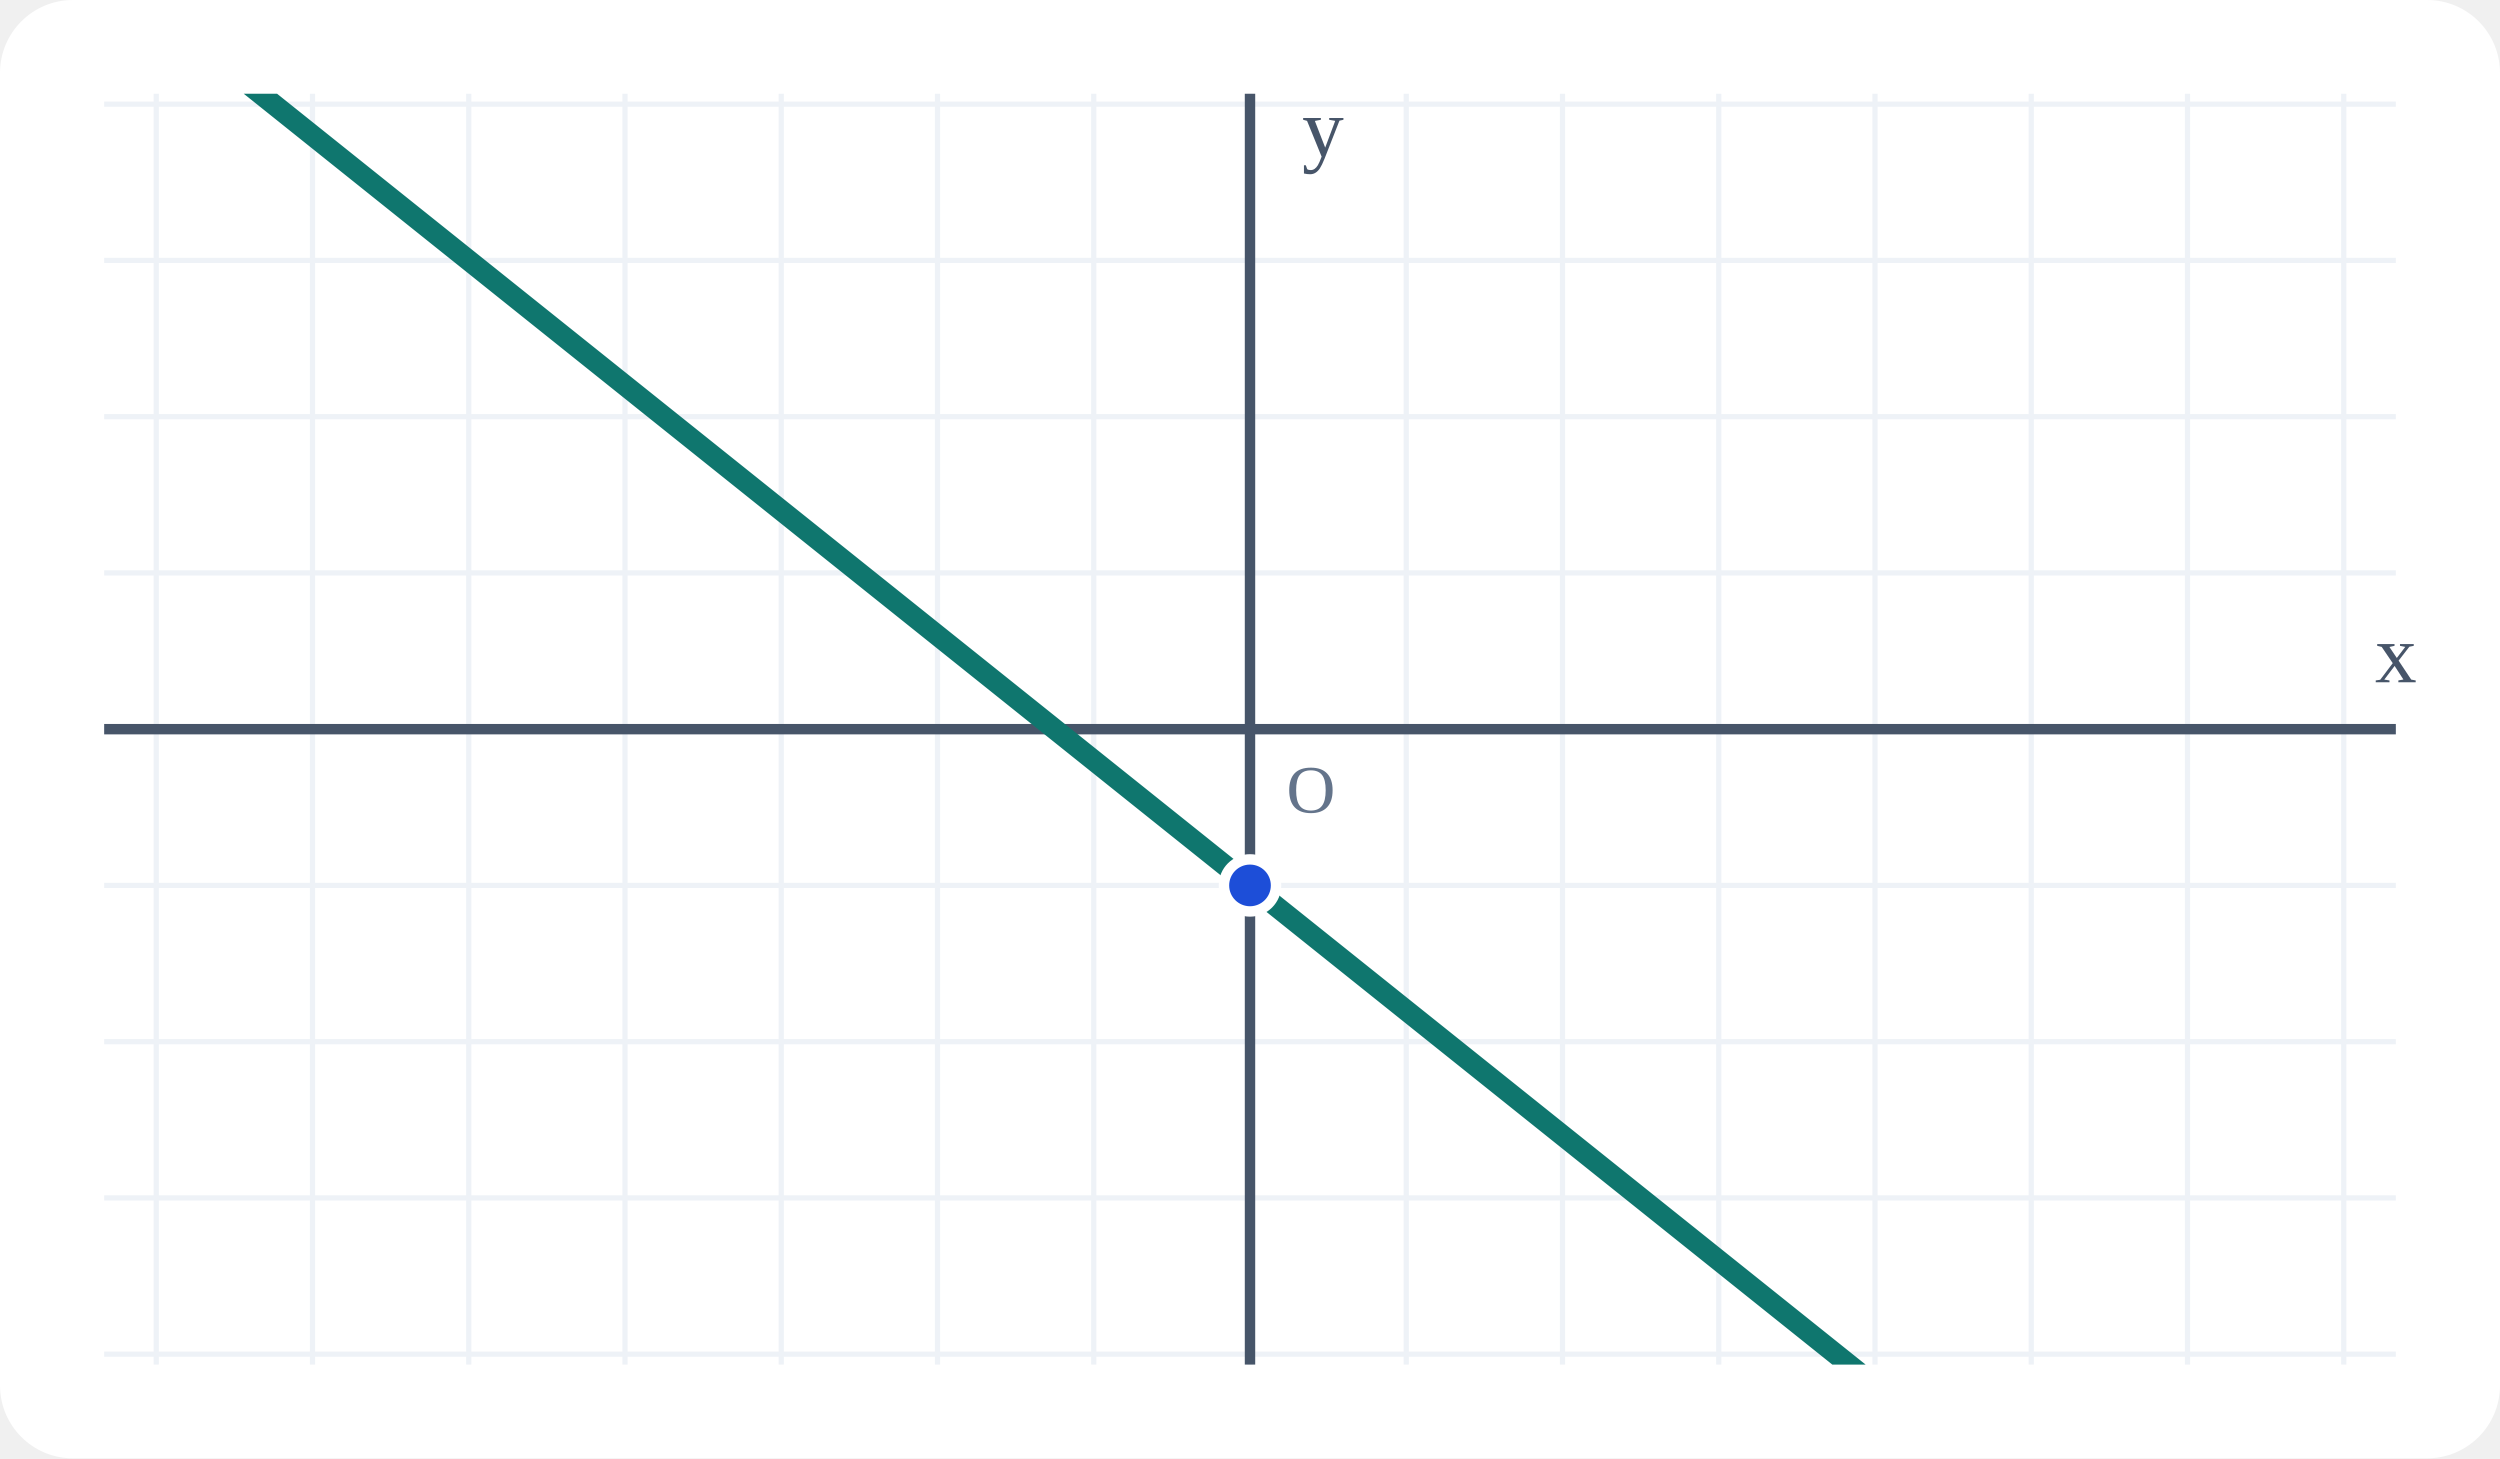
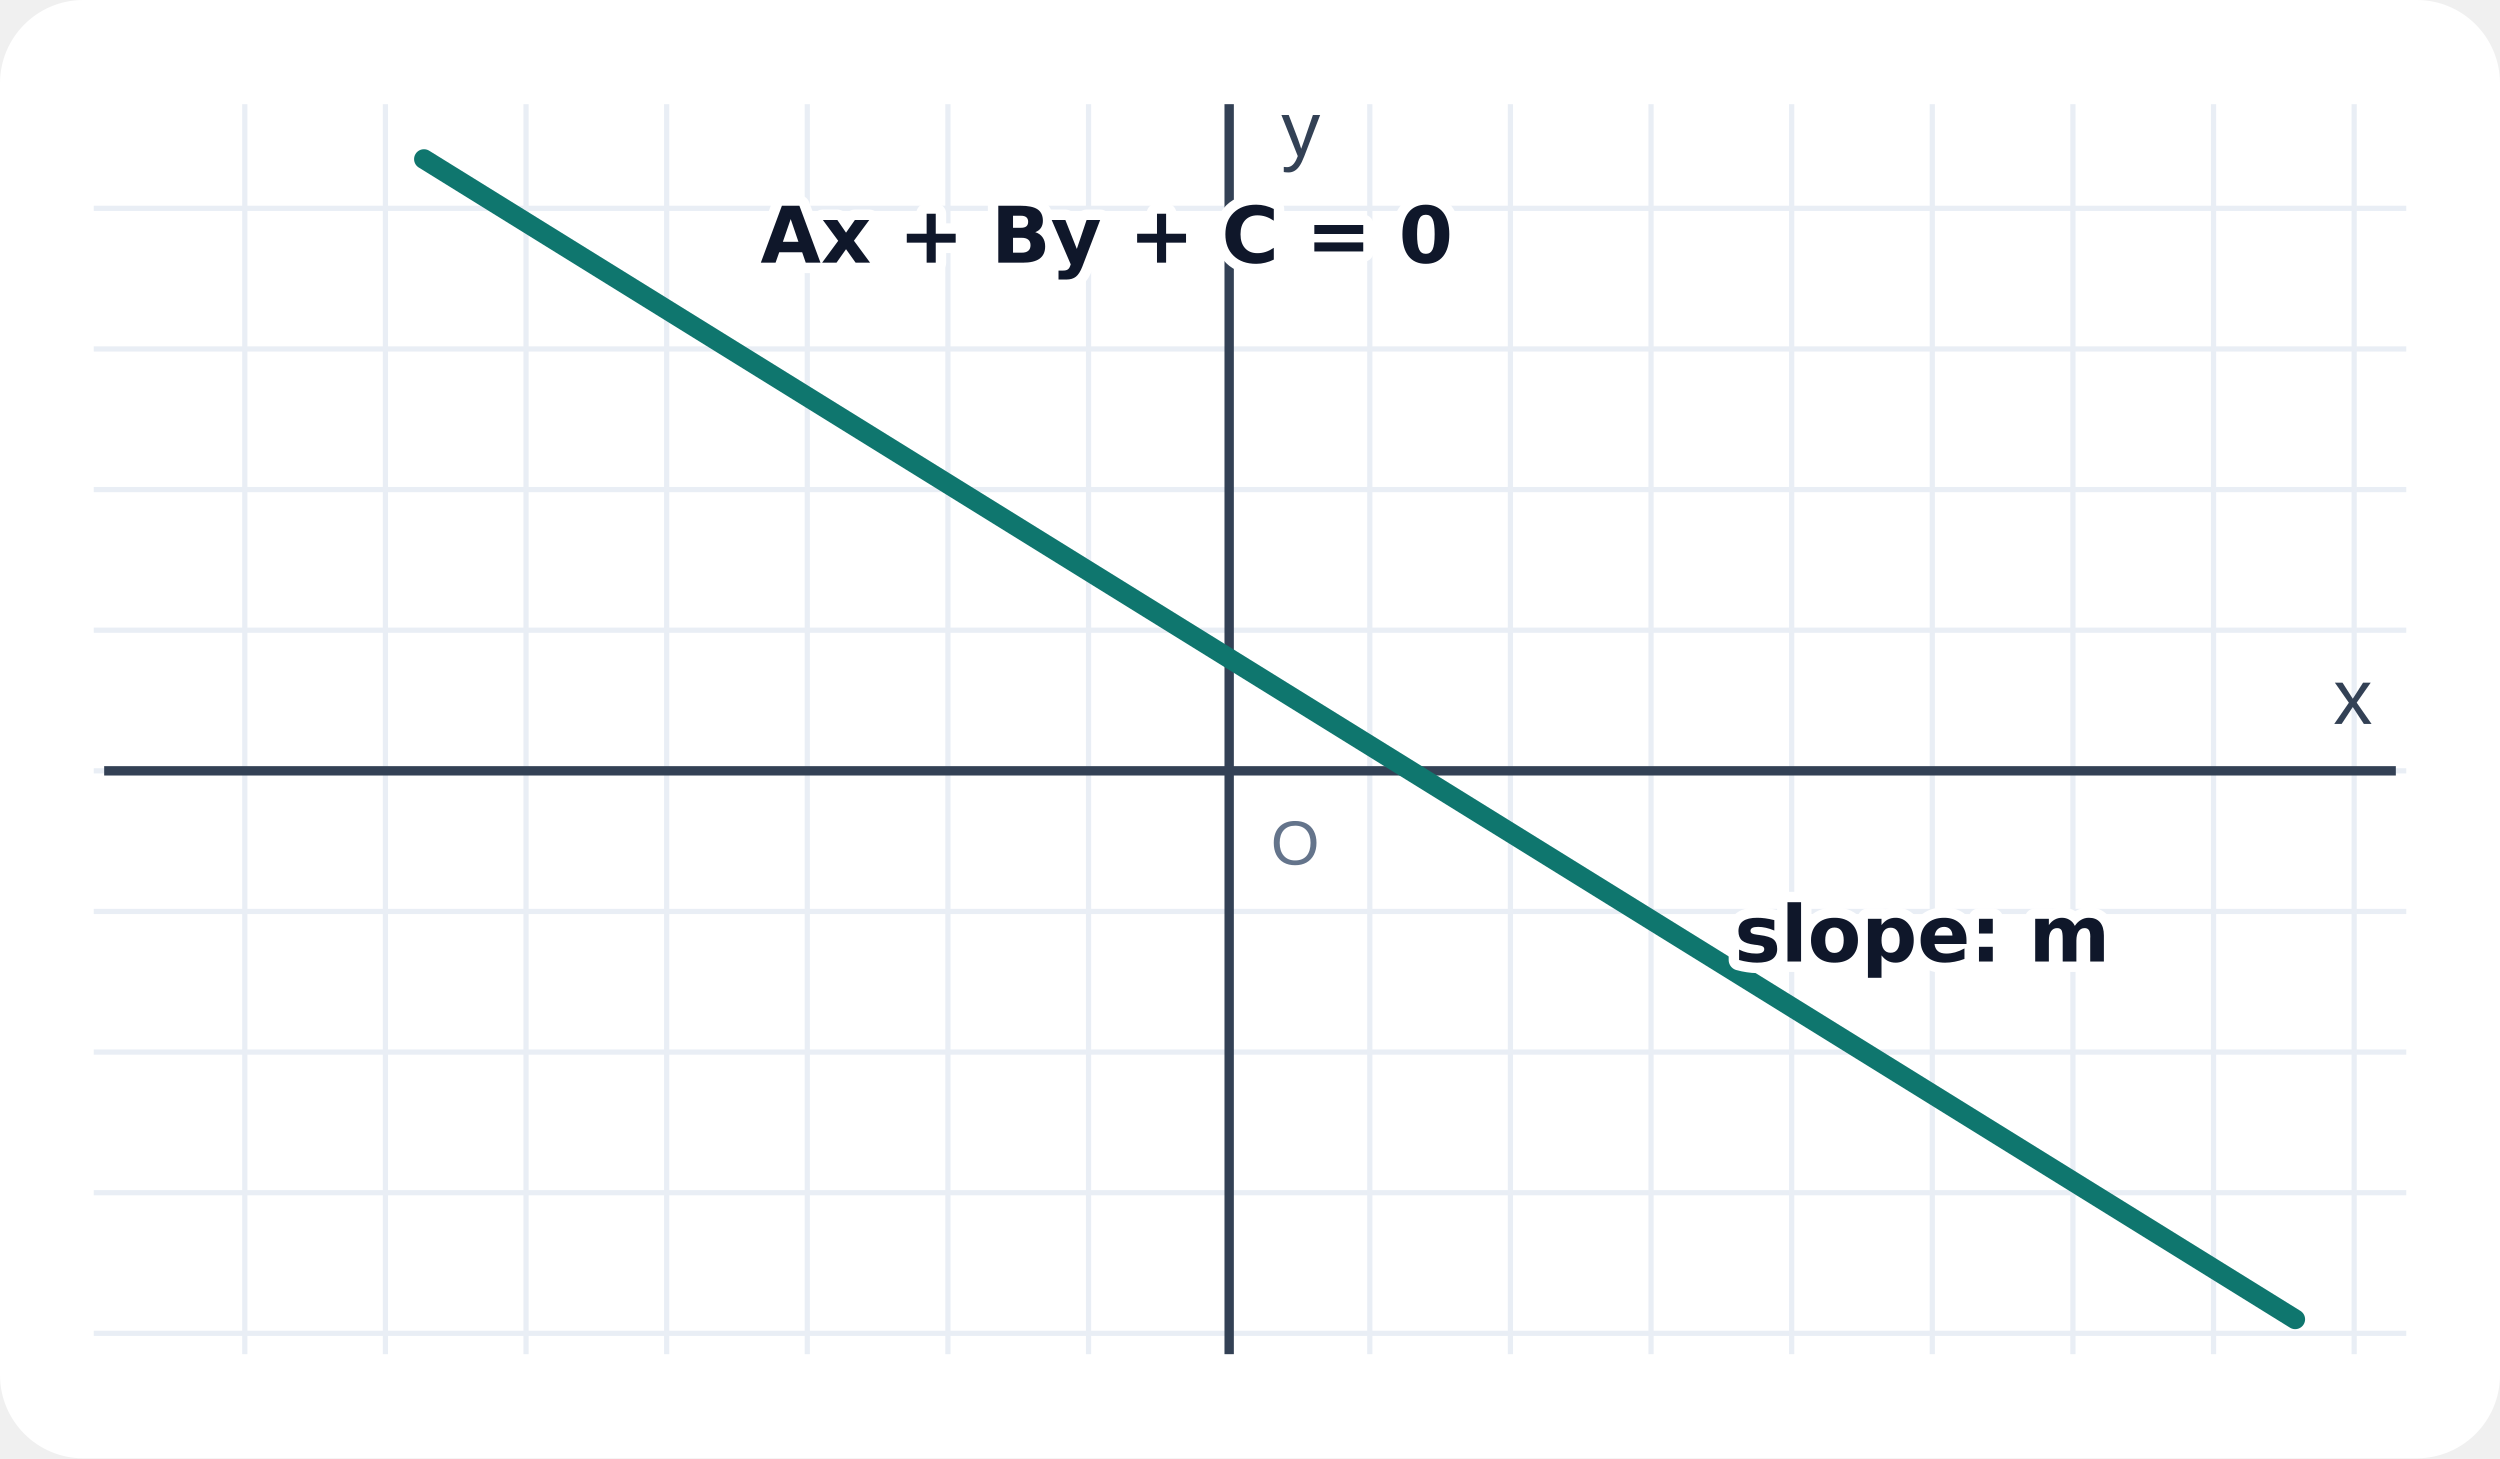
- <svg xmlns="http://www.w3.org/2000/svg" viewBox="0 0 480 280" role="img" aria-label="Coordinate geometry illustration without answer hints">
-   <defs>
-     <clipPath id="clip">
-       <rect x="20" y="18" width="440" height="244" />
-     </clipPath>
-   </defs>
-   <rect width="480" height="280" rx="14" fill="#ffffff" />
-   <line x1="30" y1="18" x2="30" y2="262" stroke="#eef2f7" />
-   <line x1="60" y1="18" x2="60" y2="262" stroke="#eef2f7" />
-   <line x1="90" y1="18" x2="90" y2="262" stroke="#eef2f7" />
-   <line x1="120" y1="18" x2="120" y2="262" stroke="#eef2f7" />
-   <line x1="150" y1="18" x2="150" y2="262" stroke="#eef2f7" />
-   <line x1="180" y1="18" x2="180" y2="262" stroke="#eef2f7" />
-   <line x1="210" y1="18" x2="210" y2="262" stroke="#eef2f7" />
-   <line x1="240" y1="18" x2="240" y2="262" stroke="#eef2f7" />
-   <line x1="270" y1="18" x2="270" y2="262" stroke="#eef2f7" />
-   <line x1="300" y1="18" x2="300" y2="262" stroke="#eef2f7" />
-   <line x1="330" y1="18" x2="330" y2="262" stroke="#eef2f7" />
-   <line x1="360" y1="18" x2="360" y2="262" stroke="#eef2f7" />
-   <line x1="390" y1="18" x2="390" y2="262" stroke="#eef2f7" />
-   <line x1="420" y1="18" x2="420" y2="262" stroke="#eef2f7" />
-   <line x1="450" y1="18" x2="450" y2="262" stroke="#eef2f7" />
-   <line x1="20" y1="260" x2="460" y2="260" stroke="#eef2f7" />
-   <line x1="20" y1="230" x2="460" y2="230" stroke="#eef2f7" />
-   <line x1="20" y1="200" x2="460" y2="200" stroke="#eef2f7" />
-   <line x1="20" y1="170" x2="460" y2="170" stroke="#eef2f7" />
-   <line x1="20" y1="140" x2="460" y2="140" stroke="#eef2f7" />
-   <line x1="20" y1="110" x2="460" y2="110" stroke="#eef2f7" />
-   <line x1="20" y1="80" x2="460" y2="80" stroke="#eef2f7" />
-   <line x1="20" y1="50" x2="460" y2="50" stroke="#eef2f7" />
-   <line x1="20" y1="20" x2="460" y2="20" stroke="#eef2f7" />
-   <path d="M 20 140 H 460 M 240 262 V 18" stroke="#475569" stroke-width="2" fill="none" />
-   <text x="456" y="131" fill="#475569" font-size="16">x</text>
-   <text x="250" y="30" fill="#475569" font-size="16">y</text>
-   <text x="247" y="156" fill="#64748b" font-size="13">O</text>
-   <line x1="0" y1="-22.0" x2="480" y2="362.0" stroke="#0f766e" stroke-width="4" clip-path="url(#clip)" />
-   <circle cx="240" cy="170" r="5" fill="#1d4ed8" stroke="#fff" stroke-width="2" />
+ <svg xmlns="http://www.w3.org/2000/svg" baseProfile="full" height="280px" version="1.1" viewBox="0 0 480 280" width="480px">
+   <defs />
+   <rect fill="white" height="280" rx="16" width="480" x="0" y="0" />
+   <line stroke="#e9eef5" stroke-width="1" x1="47" x2="47" y1="20" y2="260" />
+   <line stroke="#e9eef5" stroke-width="1" x1="74" x2="74" y1="20" y2="260" />
+   <line stroke="#e9eef5" stroke-width="1" x1="101" x2="101" y1="20" y2="260" />
+   <line stroke="#e9eef5" stroke-width="1" x1="128" x2="128" y1="20" y2="260" />
+   <line stroke="#e9eef5" stroke-width="1" x1="155" x2="155" y1="20" y2="260" />
+   <line stroke="#e9eef5" stroke-width="1" x1="182" x2="182" y1="20" y2="260" />
+   <line stroke="#e9eef5" stroke-width="1" x1="209" x2="209" y1="20" y2="260" />
+   <line stroke="#e9eef5" stroke-width="1" x1="236" x2="236" y1="20" y2="260" />
+   <line stroke="#e9eef5" stroke-width="1" x1="263" x2="263" y1="20" y2="260" />
+   <line stroke="#e9eef5" stroke-width="1" x1="290" x2="290" y1="20" y2="260" />
+   <line stroke="#e9eef5" stroke-width="1" x1="317" x2="317" y1="20" y2="260" />
+   <line stroke="#e9eef5" stroke-width="1" x1="344" x2="344" y1="20" y2="260" />
+   <line stroke="#e9eef5" stroke-width="1" x1="371" x2="371" y1="20" y2="260" />
+   <line stroke="#e9eef5" stroke-width="1" x1="398" x2="398" y1="20" y2="260" />
+   <line stroke="#e9eef5" stroke-width="1" x1="425" x2="425" y1="20" y2="260" />
+   <line stroke="#e9eef5" stroke-width="1" x1="452" x2="452" y1="20" y2="260" />
+   <line stroke="#e9eef5" stroke-width="1" x1="18" x2="462" y1="256" y2="256" />
+   <line stroke="#e9eef5" stroke-width="1" x1="18" x2="462" y1="229" y2="229" />
+   <line stroke="#e9eef5" stroke-width="1" x1="18" x2="462" y1="202" y2="202" />
+   <line stroke="#e9eef5" stroke-width="1" x1="18" x2="462" y1="175" y2="175" />
+   <line stroke="#e9eef5" stroke-width="1" x1="18" x2="462" y1="148" y2="148" />
+   <line stroke="#e9eef5" stroke-width="1" x1="18" x2="462" y1="121" y2="121" />
+   <line stroke="#e9eef5" stroke-width="1" x1="18" x2="462" y1="94" y2="94" />
+   <line stroke="#e9eef5" stroke-width="1" x1="18" x2="462" y1="67" y2="67" />
+   <line stroke="#e9eef5" stroke-width="1" x1="18" x2="462" y1="40" y2="40" />
+   <line stroke="#334155" stroke-width="1.8" x1="20" x2="460" y1="148" y2="148" />
+   <line stroke="#334155" stroke-width="1.8" x1="236" x2="236" y1="260" y2="20" />
+   <text fill="#334155" font-family="Arial, sans-serif" font-size="15" x="448" y="139">x</text>
+   <text fill="#334155" font-family="Arial, sans-serif" font-size="15" x="246" y="30">y</text>
+   <text fill="#64748b" font-family="Arial, sans-serif" font-size="12" x="244" y="166">O</text>
+   <line stroke="#0f766e" stroke-linecap="round" stroke-width="3.8" x1="81.403" x2="440.677" y1="30.55" y2="253.3" />
+   <text fill="white" font-family="DejaVu Sans, Arial, sans-serif" font-size="15" font-weight="bold" stroke="white" stroke-linejoin="round" stroke-width="4" text-anchor="start" x="146" y="50.44">Ax + By + C = 0</text>
+   <text fill="#0f172a" font-family="DejaVu Sans, Arial, sans-serif" font-size="15" font-weight="bold" text-anchor="start" x="146" y="50.44">Ax + By + C = 0</text>
+   <text fill="white" font-family="DejaVu Sans, Arial, sans-serif" font-size="15" font-weight="bold" stroke="white" stroke-linejoin="round" stroke-width="4" text-anchor="start" x="333" y="184.62">slope: m</text>
+   <text fill="#0f172a" font-family="DejaVu Sans, Arial, sans-serif" font-size="15" font-weight="bold" text-anchor="start" x="333" y="184.62">slope: m</text>
</svg>
